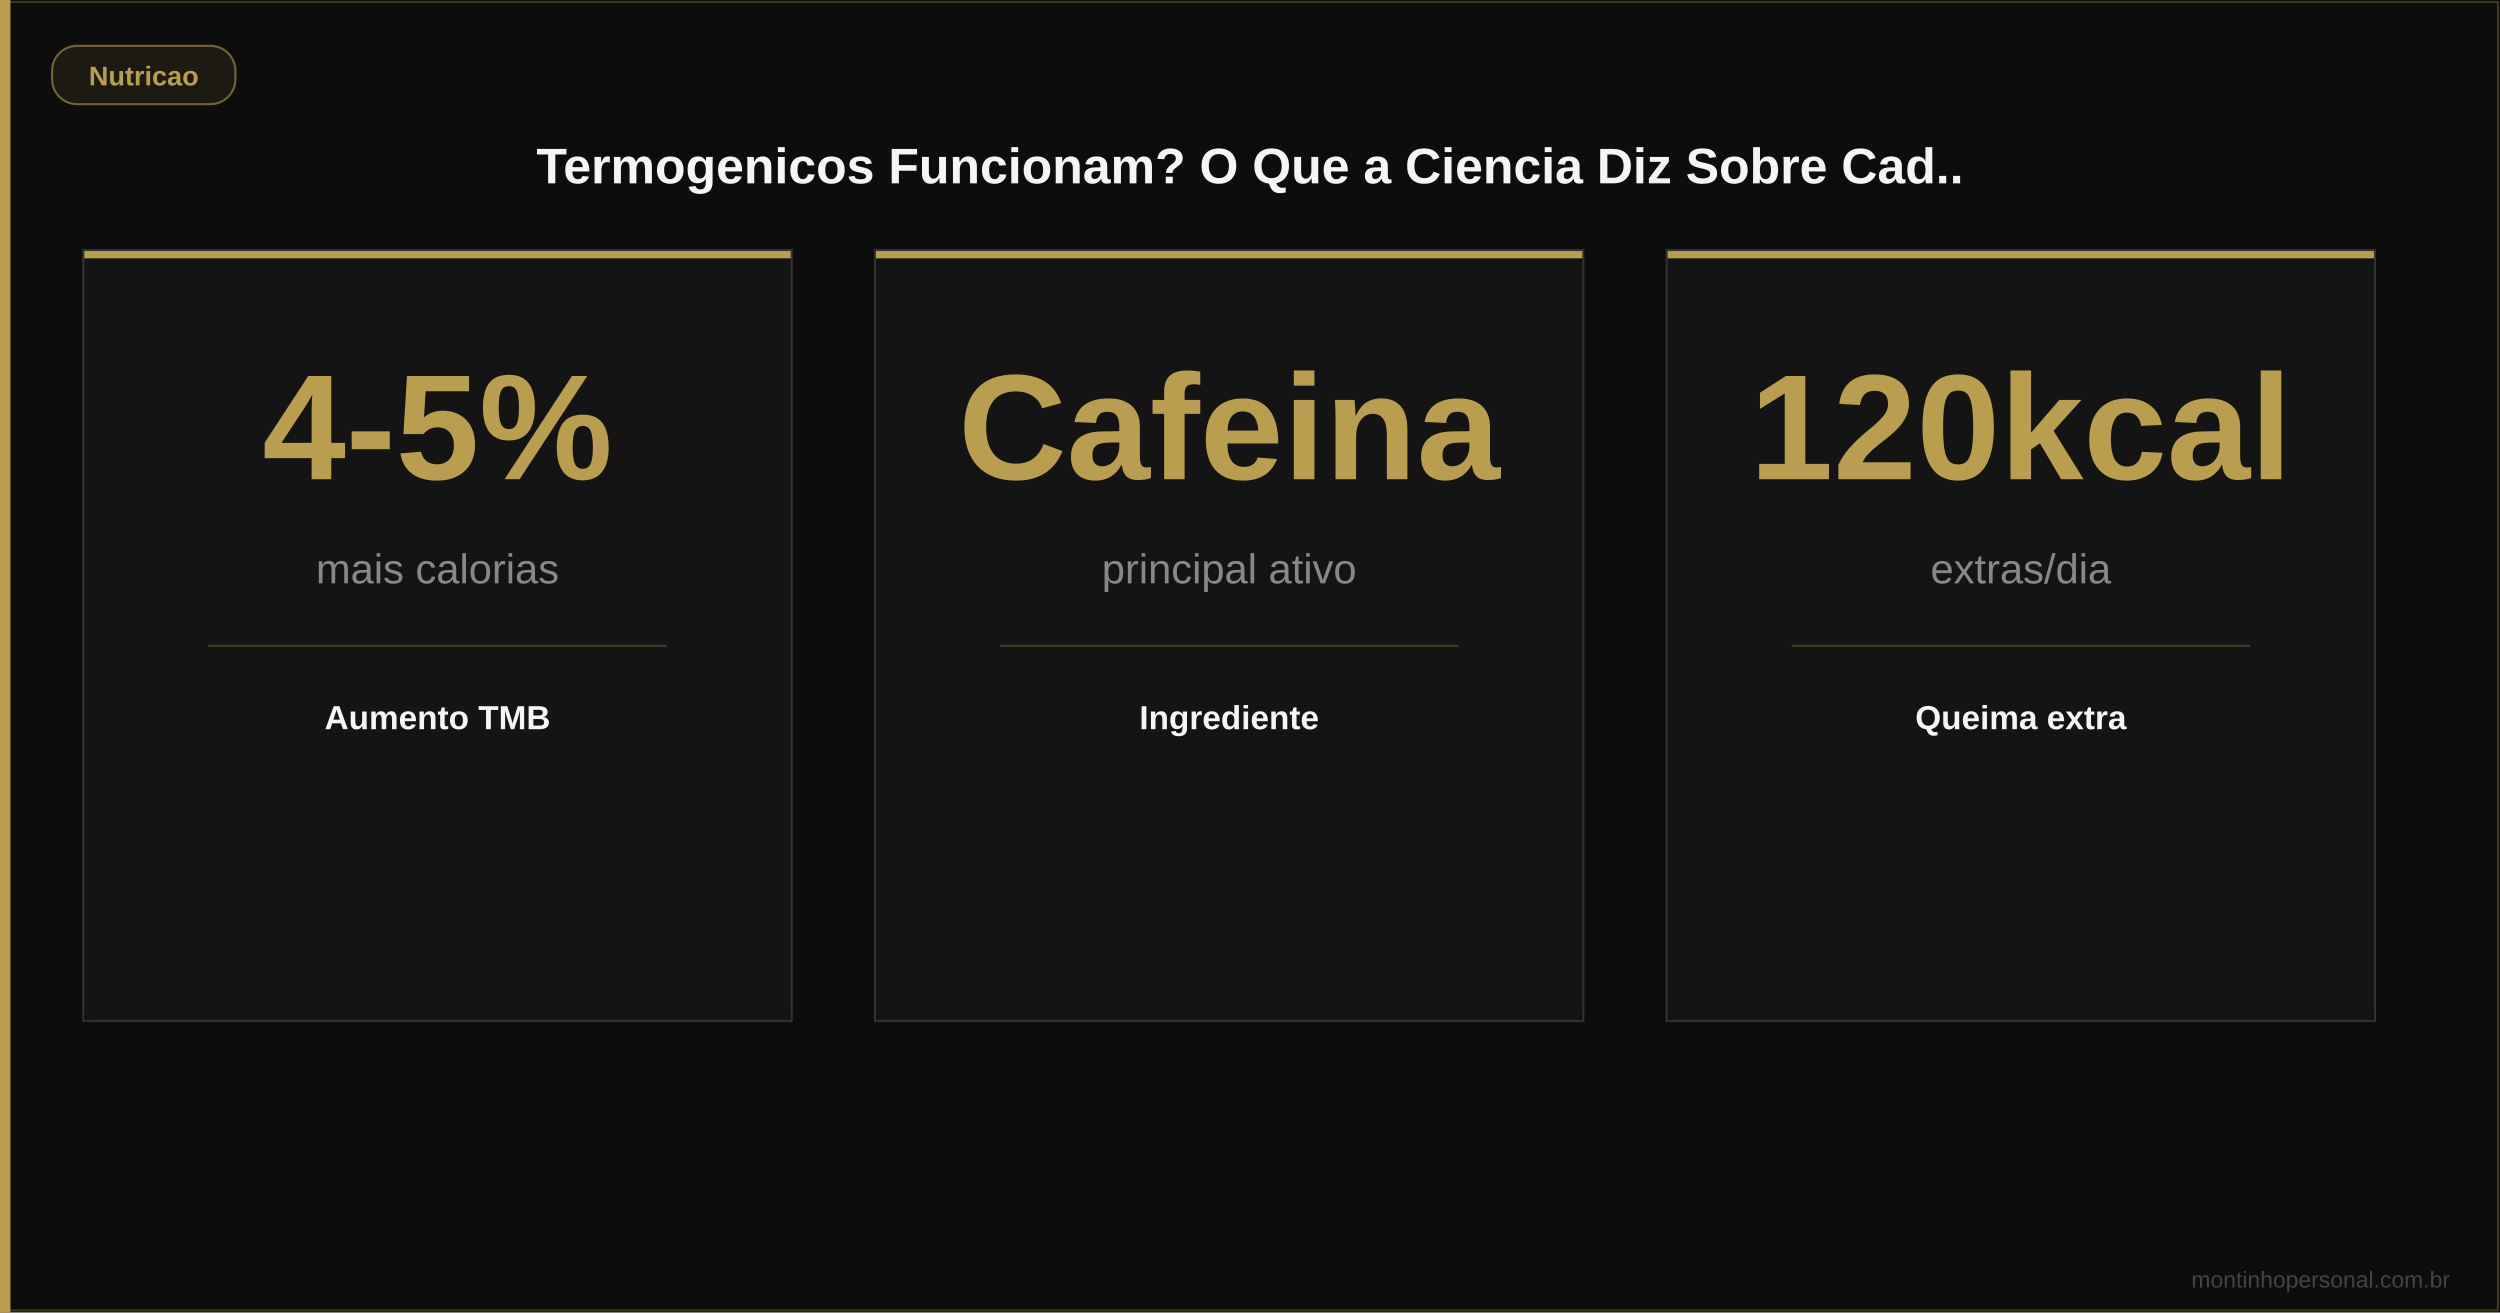
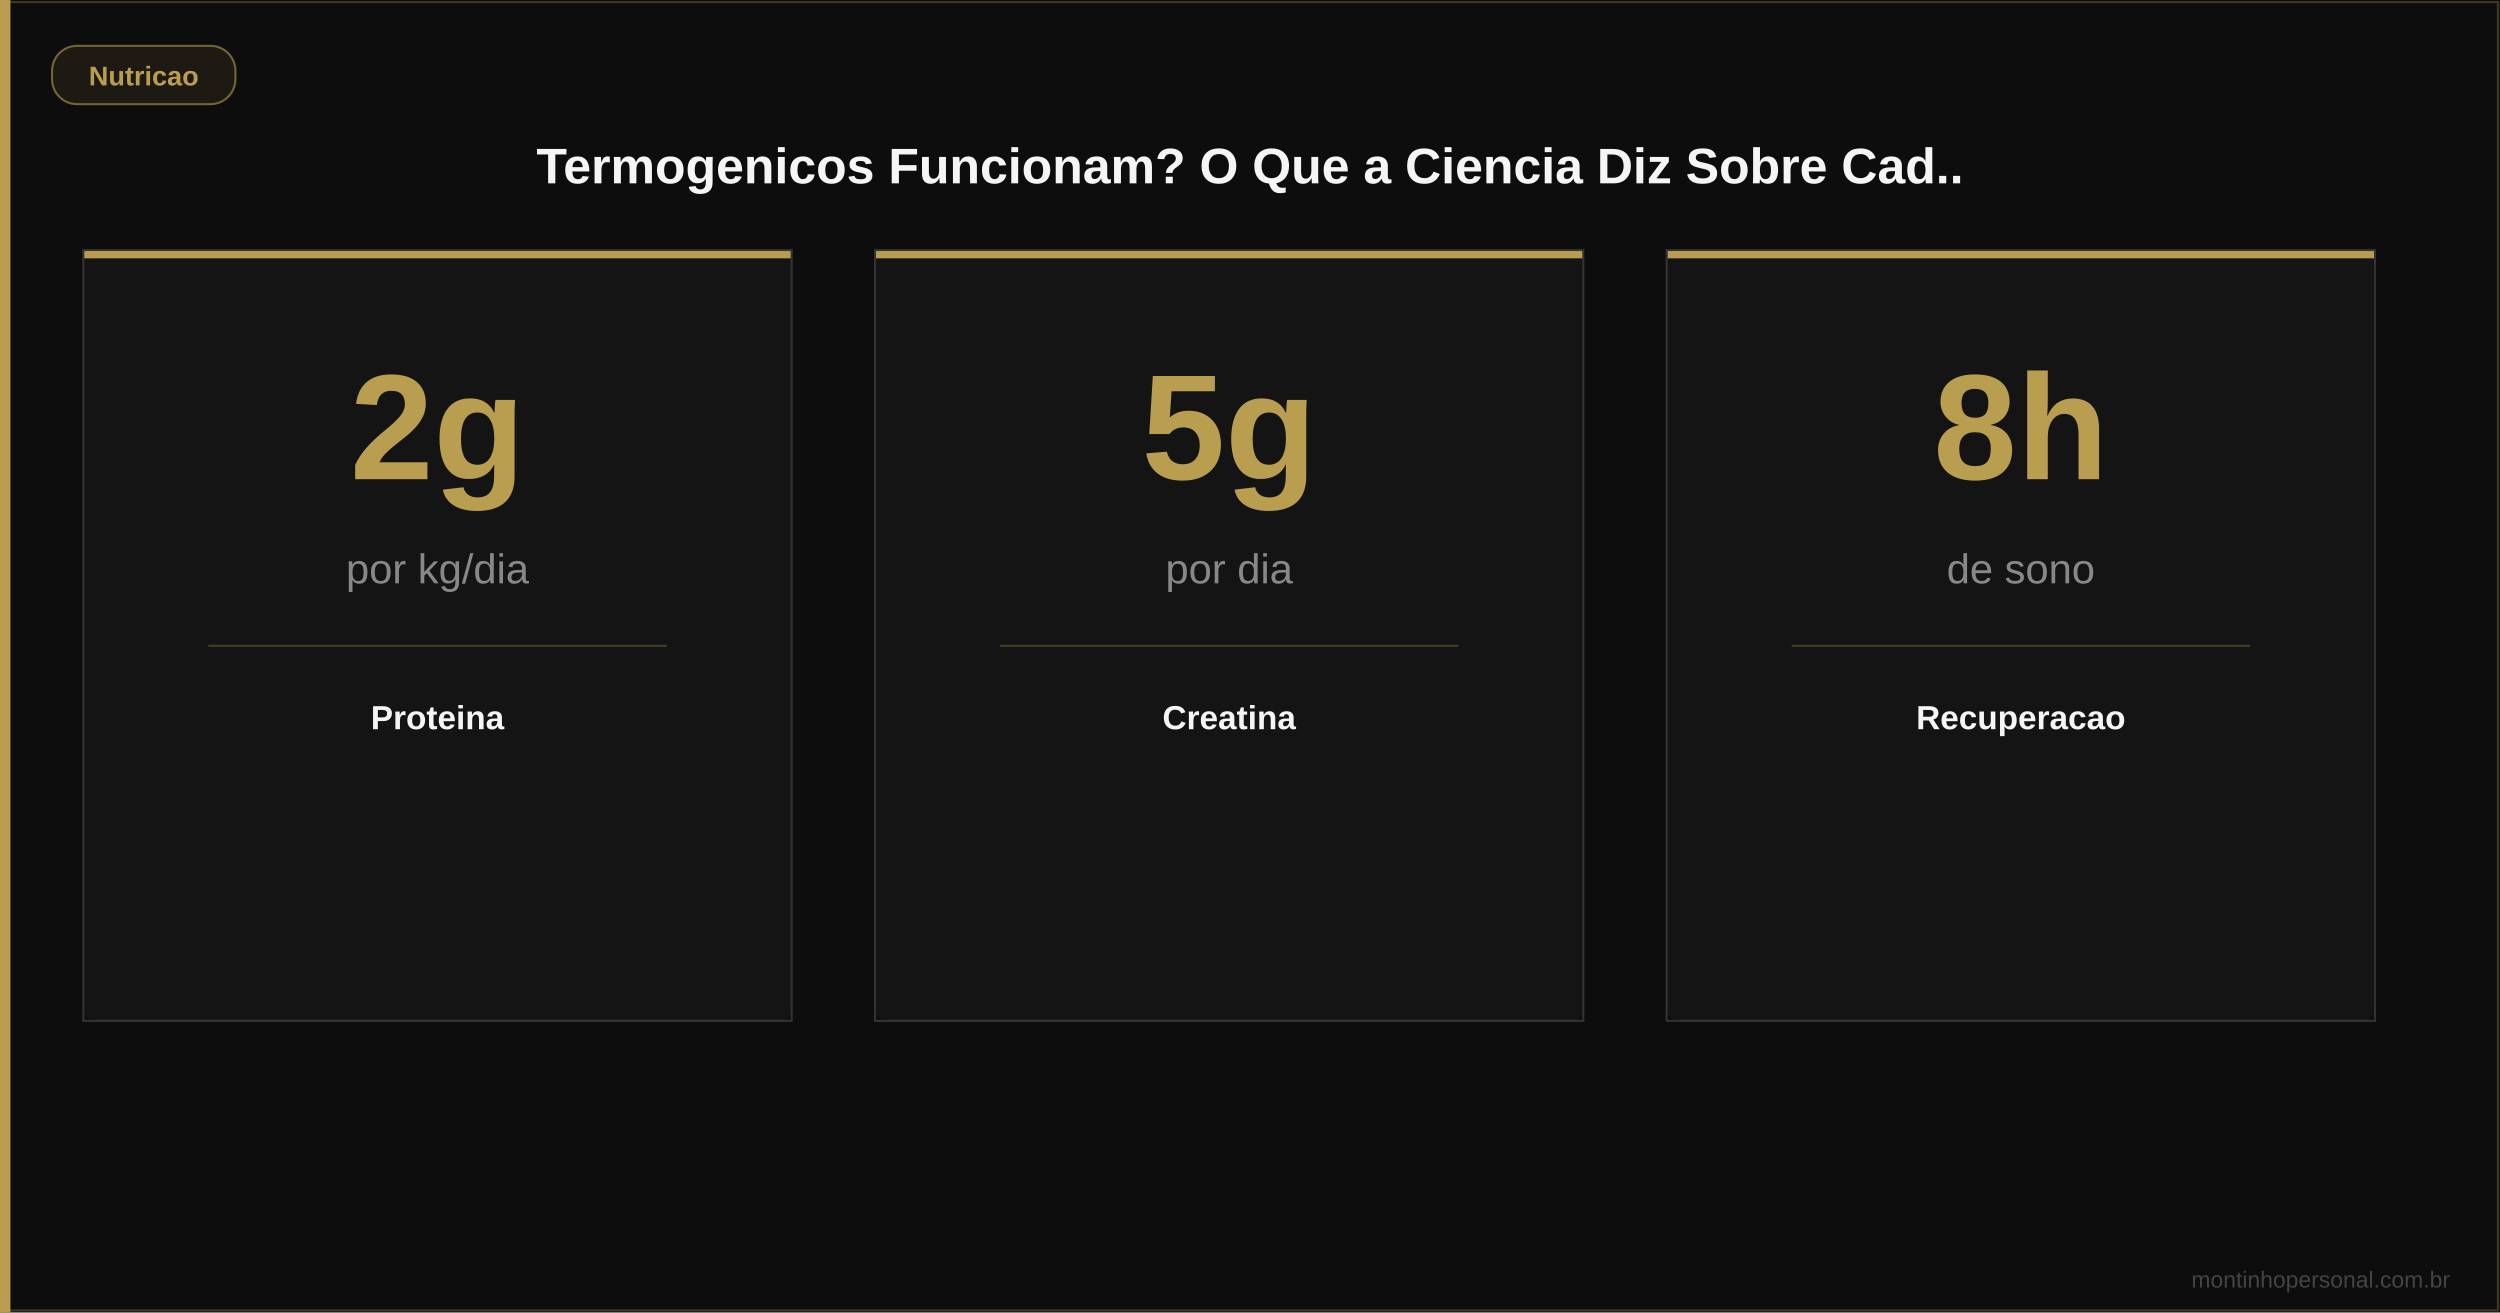
<svg xmlns="http://www.w3.org/2000/svg" viewBox="0 0 1200 630" width="1200" height="630" role="img" aria-label="Termogenicos Funcionam? O Que a Ciencia Diz Sobre Cada Ingrediente">
  <rect width="1200" height="630" fill="#0d0d0d" />
  <rect x="0" y="0" width="5" height="630" fill="#BA9E50" />
  <rect x="1" y="1" width="1198" height="628" fill="none" stroke="#BA9E50" stroke-width="1" opacity="0.3" />
  <rect x="25" y="22" width="88" height="28" rx="12" fill="#BA9E50" fill-opacity="0.15" stroke="#BA9E50" stroke-width="1" opacity="0.6" />
  <text x="69" y="41" font-family="Arial,sans-serif" font-size="13" fill="#BA9E50" text-anchor="middle" font-weight="600">Nutricao</text>
  <text x="600" y="88" font-family="Arial,sans-serif" font-size="24" fill="#F5F5F5" text-anchor="middle" font-weight="bold">Termogenicos Funcionam? O Que a Ciencia Diz Sobre Cad..</text>
  <rect x="40" y="120" width="340" height="370" rx="6" fill="#141414" stroke="#BA9E50" stroke-width="0" stroke-opacity="0" />
  <rect x="40" y="120" width="340" height="4" fill="#BA9E50" />
  <rect x="40" y="120" width="340" height="370" fill="none" stroke="#333" stroke-width="1" />
-   <text x="210" y="230" font-family="Arial,sans-serif" font-size="72" fill="#BA9E50" text-anchor="middle" font-weight="bold">4-5%</text>
-   <text x="210" y="280" font-family="Arial,sans-serif" font-size="20" fill="#888888" text-anchor="middle">mais calorias</text>
+   <text x="210" y="230" font-family="Arial,sans-serif" font-size="72" fill="#BA9E50" text-anchor="middle" font-weight="bold">2g</text>
+   <text x="210" y="280" font-family="Arial,sans-serif" font-size="20" fill="#888888" text-anchor="middle">por kg/dia</text>
  <line x1="100" y1="310" x2="320" y2="310" stroke="#BA9E50" stroke-width="1" stroke-opacity="0.3" />
-   <text x="210" y="350" font-family="Arial,sans-serif" font-size="16" fill="#F5F5F5" text-anchor="middle" font-weight="600">Aumento TMB</text>
+   <text x="210" y="350" font-family="Arial,sans-serif" font-size="16" fill="#F5F5F5" text-anchor="middle" font-weight="600">Proteina</text>
  <rect x="420" y="120" width="340" height="370" rx="6" fill="#141414" stroke="#BA9E50" stroke-width="0" stroke-opacity="0" />
  <rect x="420" y="120" width="340" height="4" fill="#BA9E50" />
  <rect x="420" y="120" width="340" height="370" fill="none" stroke="#333" stroke-width="1" />
-   <text x="590" y="230" font-family="Arial,sans-serif" font-size="72" fill="#BA9E50" text-anchor="middle" font-weight="bold">Cafeina</text>
-   <text x="590" y="280" font-family="Arial,sans-serif" font-size="20" fill="#888888" text-anchor="middle">principal ativo</text>
+   <text x="590" y="230" font-family="Arial,sans-serif" font-size="72" fill="#BA9E50" text-anchor="middle" font-weight="bold">5g</text>
+   <text x="590" y="280" font-family="Arial,sans-serif" font-size="20" fill="#888888" text-anchor="middle">por dia</text>
  <line x1="480" y1="310" x2="700" y2="310" stroke="#BA9E50" stroke-width="1" stroke-opacity="0.3" />
-   <text x="590" y="350" font-family="Arial,sans-serif" font-size="16" fill="#F5F5F5" text-anchor="middle" font-weight="600">Ingrediente</text>
+   <text x="590" y="350" font-family="Arial,sans-serif" font-size="16" fill="#F5F5F5" text-anchor="middle" font-weight="600">Creatina</text>
  <rect x="800" y="120" width="340" height="370" rx="6" fill="#141414" stroke="#BA9E50" stroke-width="0" stroke-opacity="0" />
  <rect x="800" y="120" width="340" height="4" fill="#BA9E50" />
  <rect x="800" y="120" width="340" height="370" fill="none" stroke="#333" stroke-width="1" />
-   <text x="970" y="230" font-family="Arial,sans-serif" font-size="72" fill="#BA9E50" text-anchor="middle" font-weight="bold">120kcal</text>
-   <text x="970" y="280" font-family="Arial,sans-serif" font-size="20" fill="#888888" text-anchor="middle">extras/dia</text>
+   <text x="970" y="230" font-family="Arial,sans-serif" font-size="72" fill="#BA9E50" text-anchor="middle" font-weight="bold">8h</text>
+   <text x="970" y="280" font-family="Arial,sans-serif" font-size="20" fill="#888888" text-anchor="middle">de sono</text>
  <line x1="860" y1="310" x2="1080" y2="310" stroke="#BA9E50" stroke-width="1" stroke-opacity="0.3" />
-   <text x="970" y="350" font-family="Arial,sans-serif" font-size="16" fill="#F5F5F5" text-anchor="middle" font-weight="600">Queima extra</text>
+   <text x="970" y="350" font-family="Arial,sans-serif" font-size="16" fill="#F5F5F5" text-anchor="middle" font-weight="600">Recuperacao</text>
  <text x="1176" y="618" font-family="Arial,sans-serif" font-size="11" fill="#444" text-anchor="end">montinhopersonal.com.br</text>
</svg>
